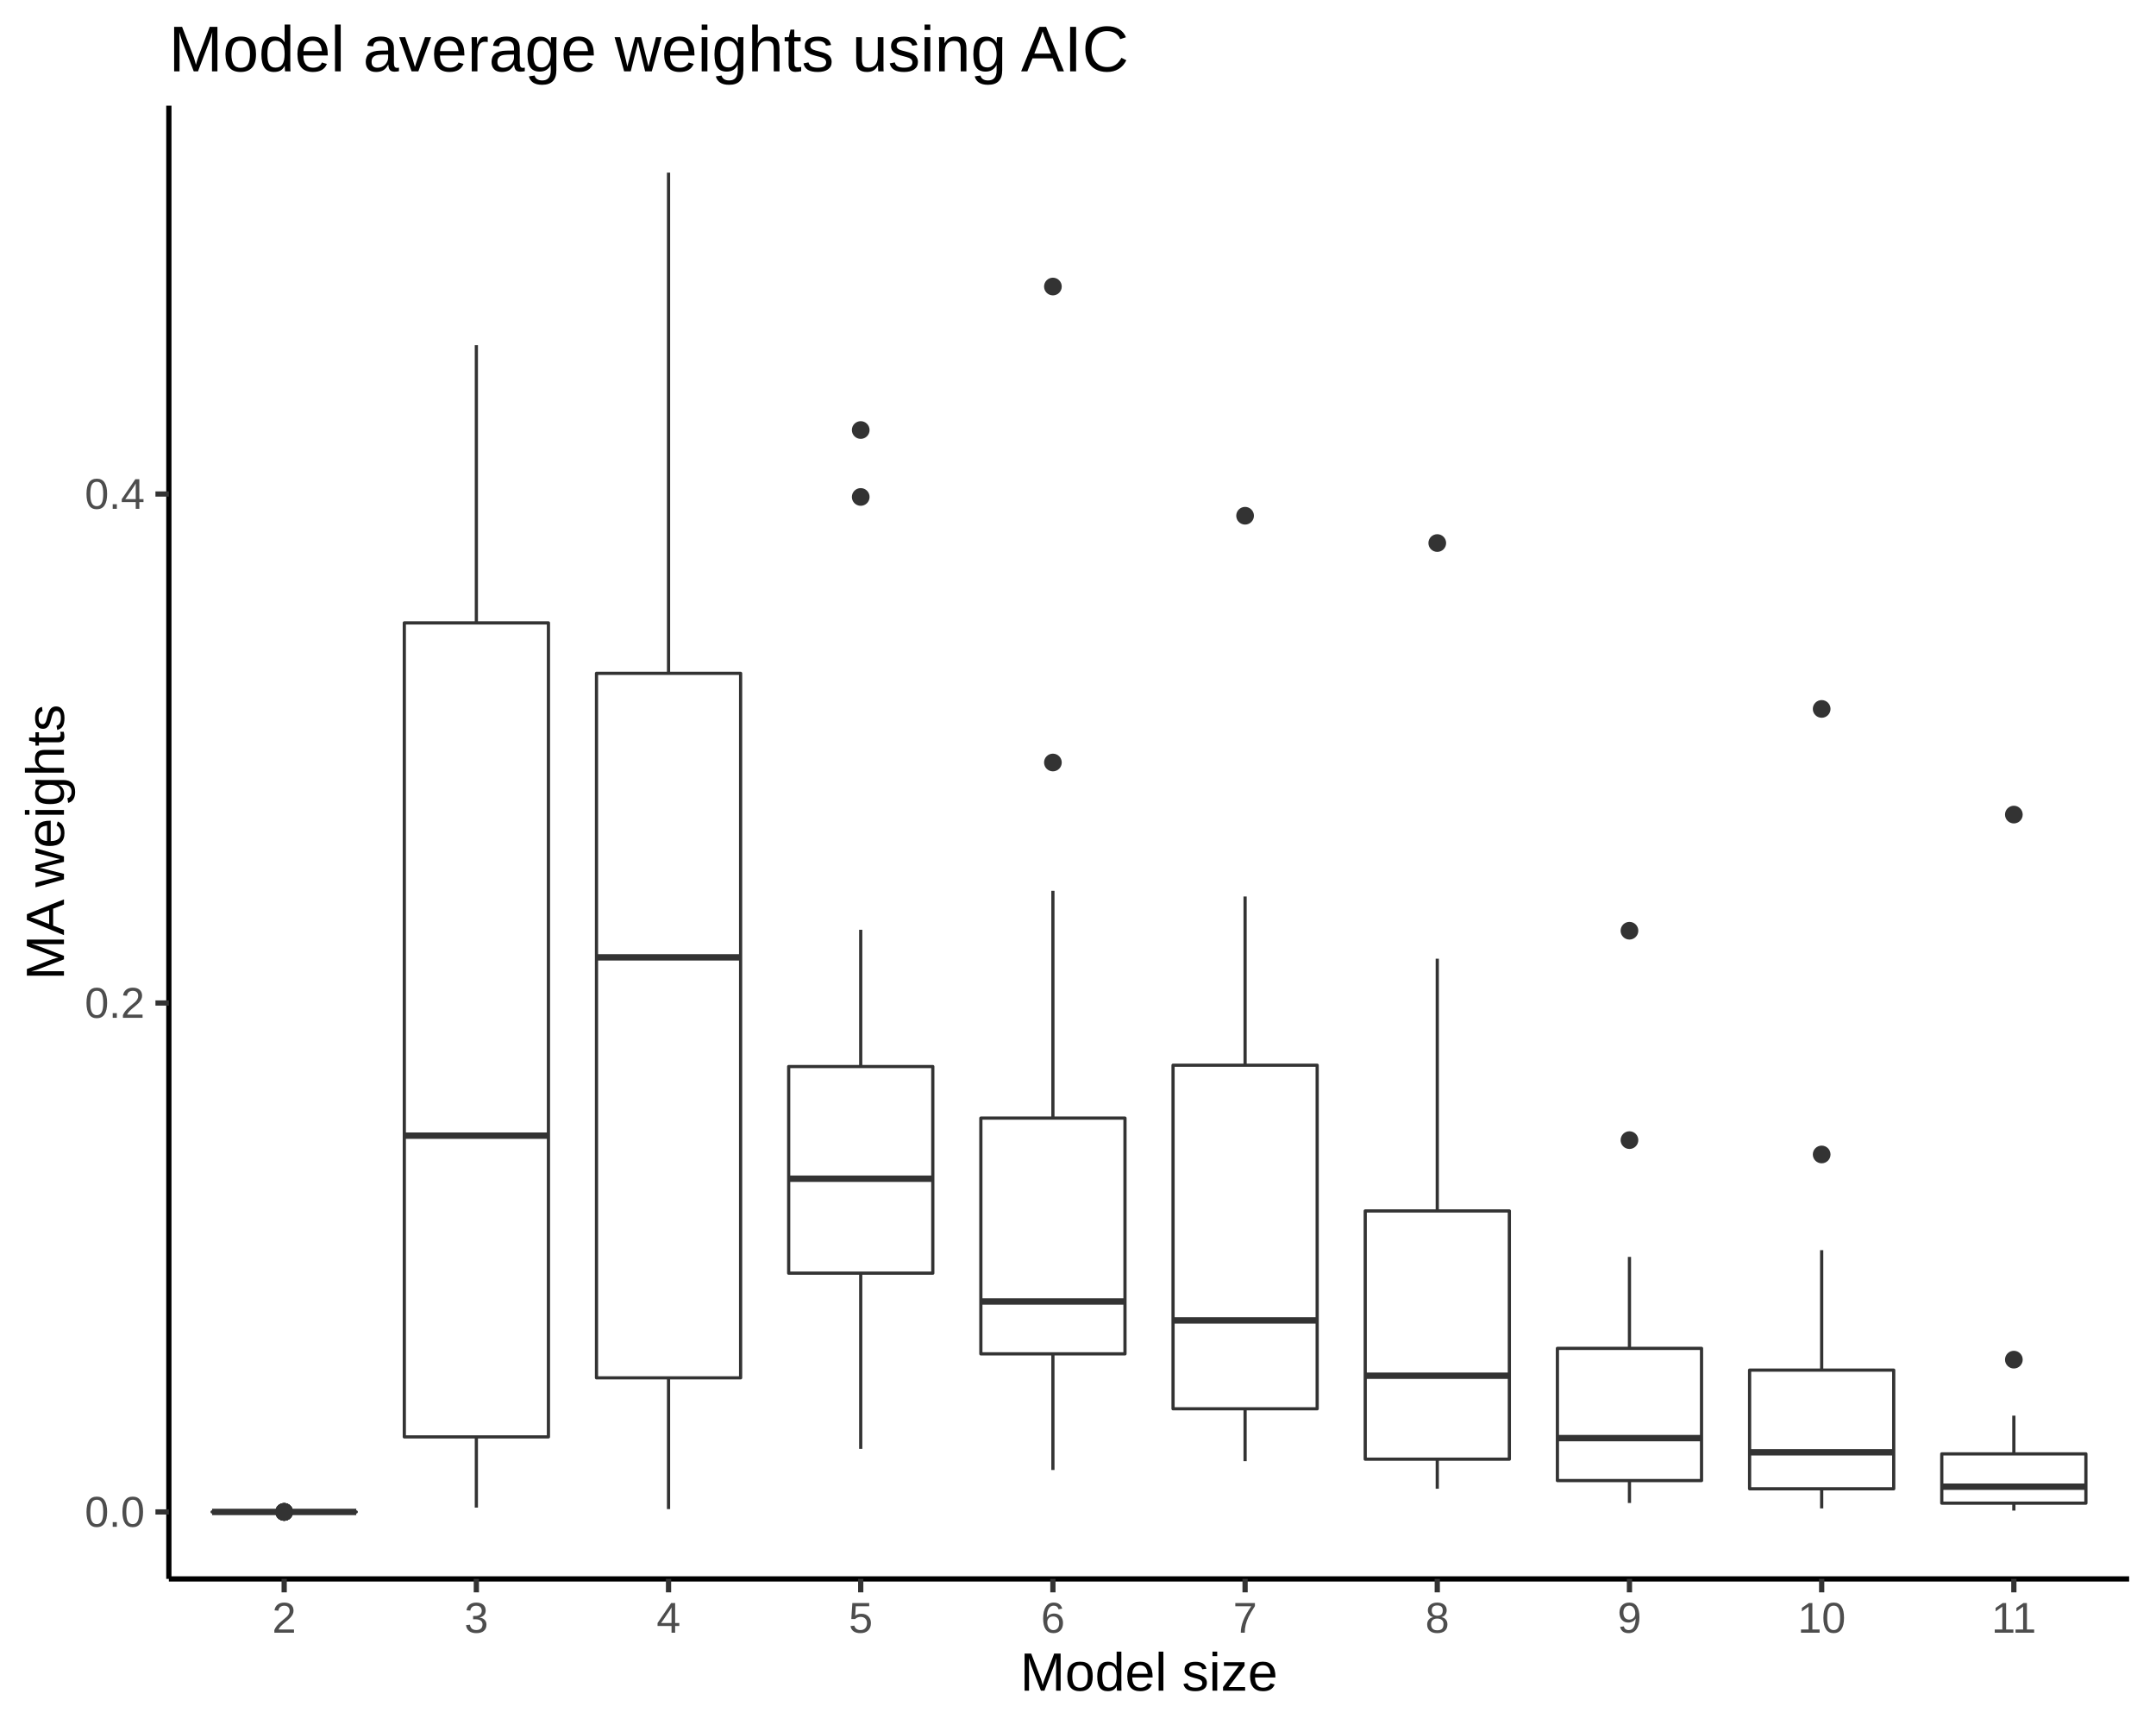
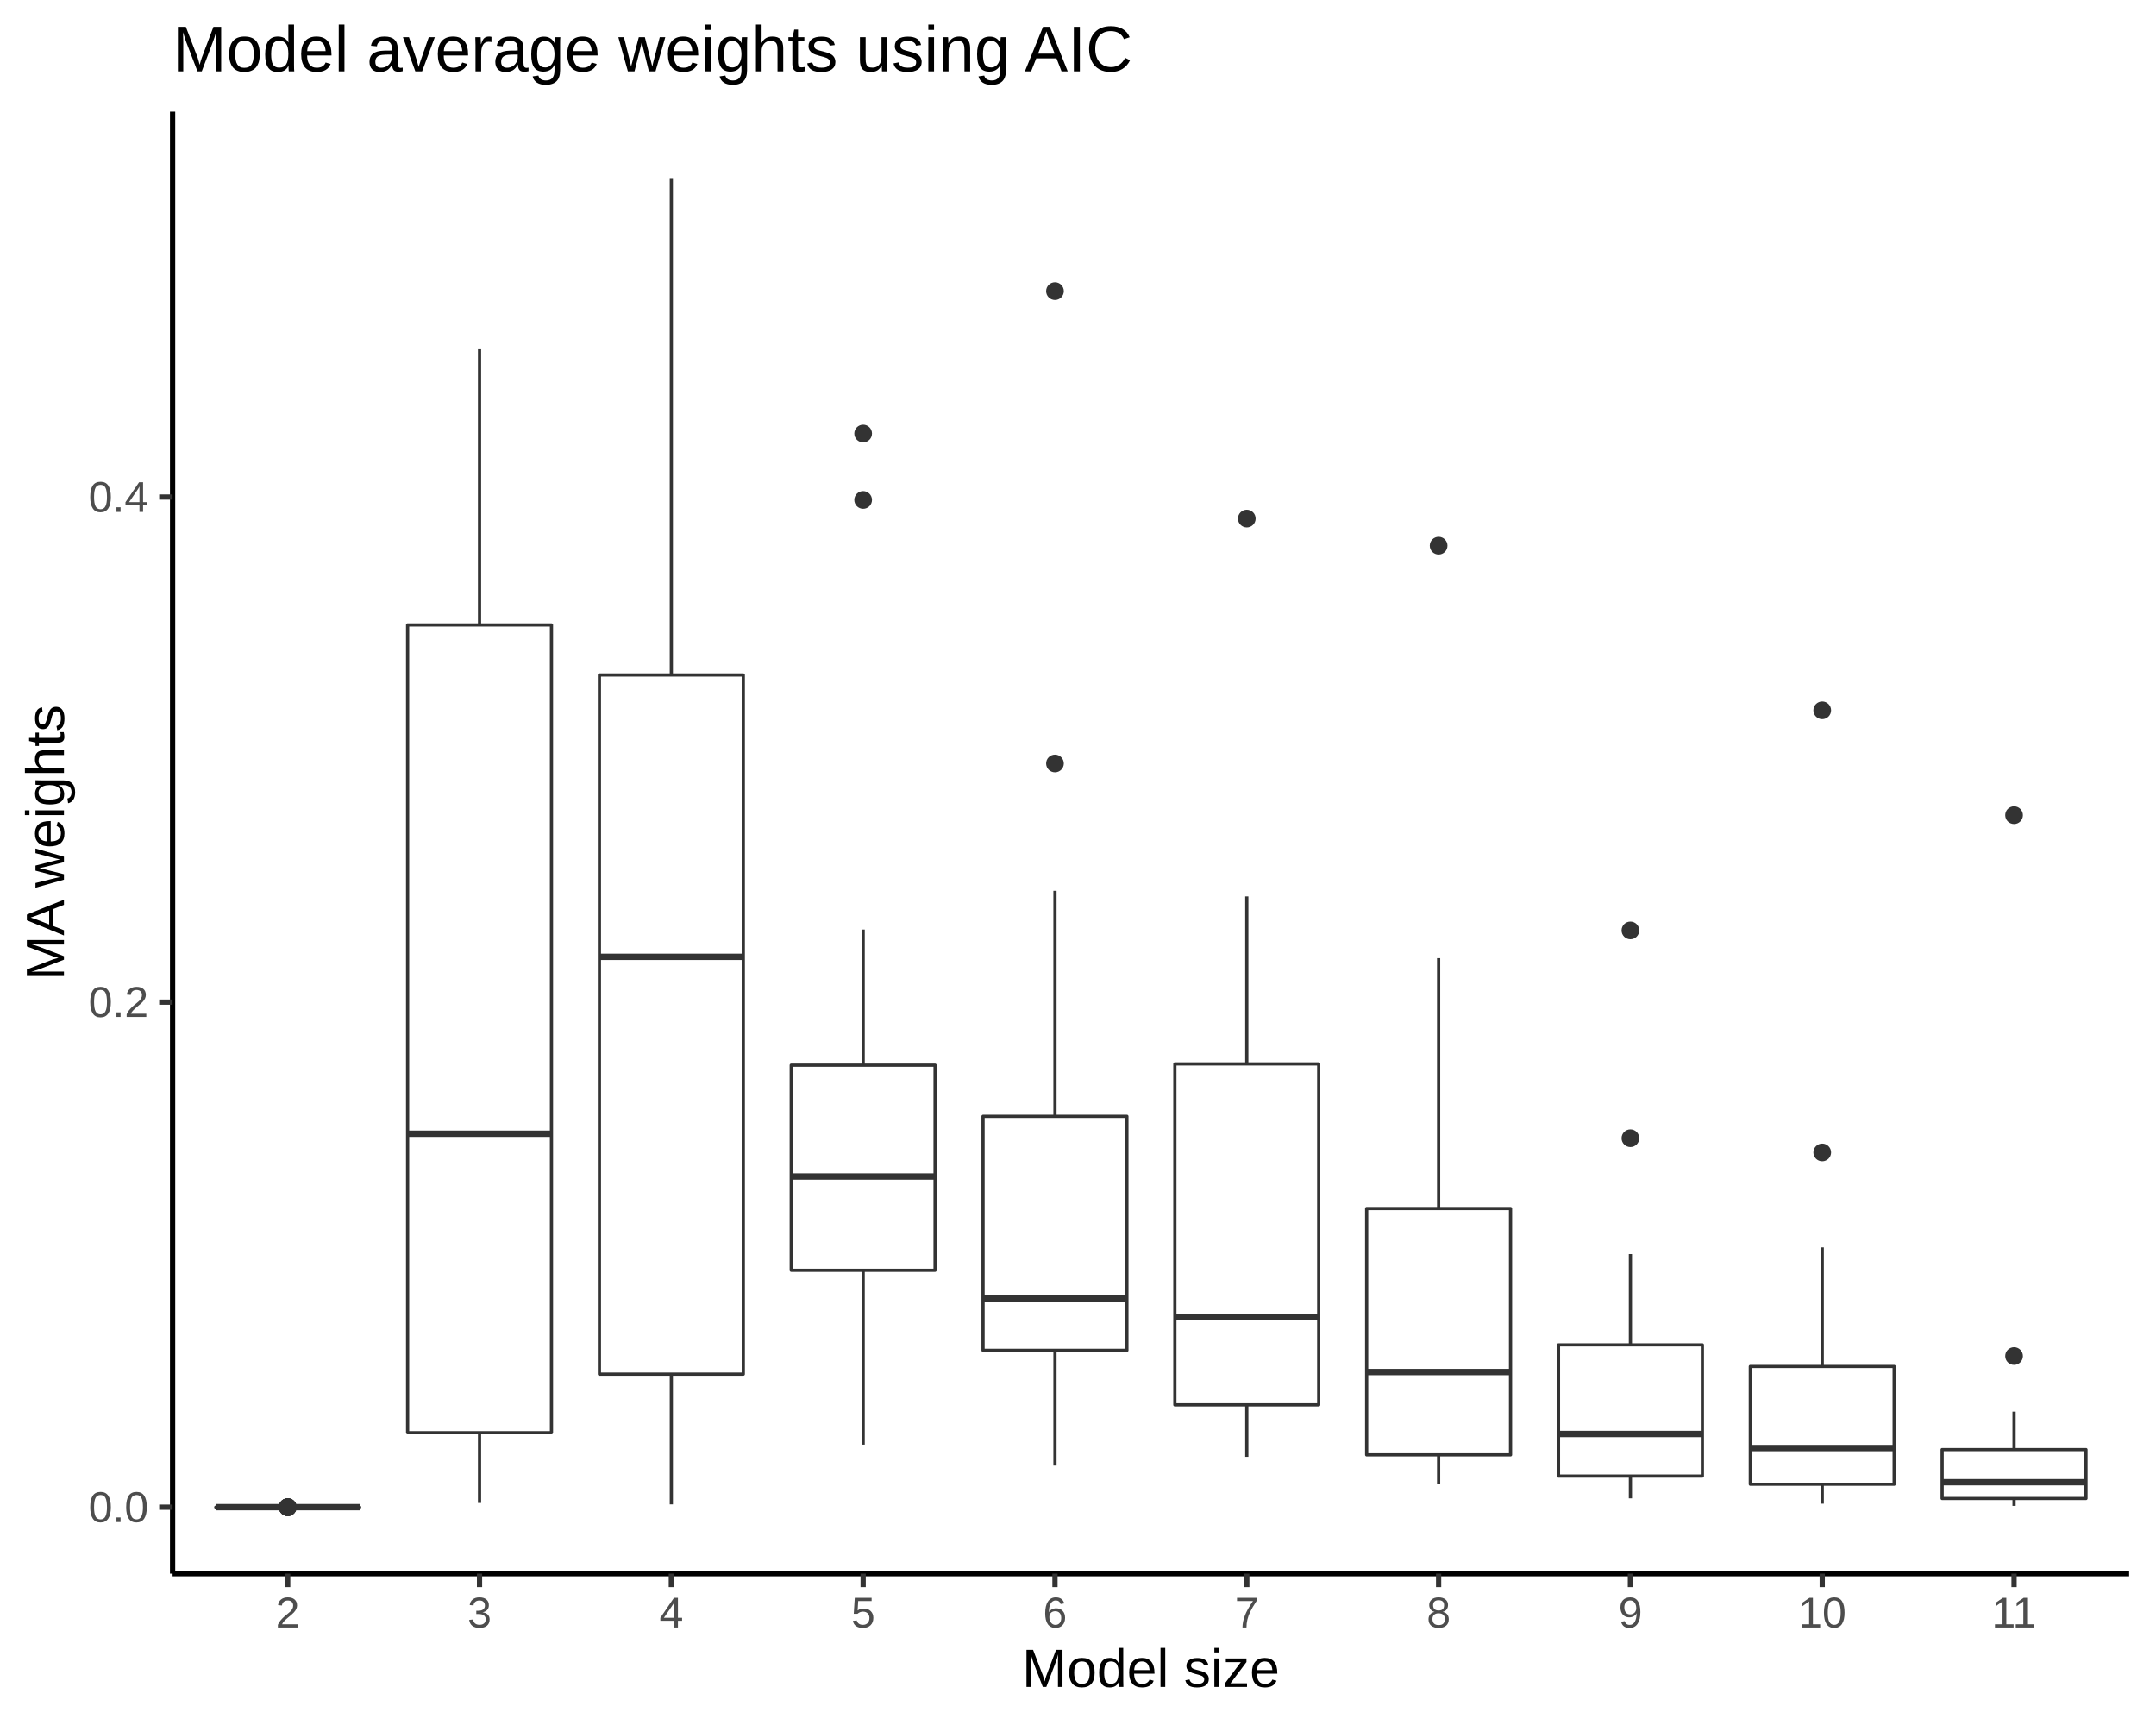
<svg xmlns="http://www.w3.org/2000/svg" viewBox="0 0 720.00 576.00">
  <defs>
    <style type="text/css">
    line, polyline, polygon, path, rect, circle {
      fill: none;
      stroke: #000000;
      stroke-linecap: round;
      stroke-linejoin: round;
      stroke-miterlimit: 10.00;
    }
  </style>
  </defs>
  <rect width="100%" height="100%" style="stroke: none; fill: #FFFFFF;" />
  <rect x="0.00" y="0.00" width="720.00" height="576.00" style="stroke-width: 1.75; stroke: #FFFFFF; fill: #FFFFFF;" />
  <defs>
-     <clipPath id="cpNTYuMzl8NzExLjAzfDUyNy4yMnwzNS4yOA==">
-       <rect x="56.39" y="35.28" width="654.64" height="491.94" />
+     <clipPath id="cpNTcuNjR8NzExLjAzfDUyNS40N3wzNy4yOA==">
+       <rect x="57.64" y="37.28" width="653.39" height="488.19" />
    </clipPath>
  </defs>
-   <rect x="56.39" y="35.28" width="654.64" height="491.94" style="stroke-width: 1.75; stroke: none; fill: #FFFFFF;" clip-path="url(#cpNTYuMzl8NzExLjAzfDUyNy4yMnwzNS4yOA==)" />
-   <circle cx="94.90" cy="504.85" r="1.95pt" style="stroke-width: 0.71; stroke: #333333; fill: #333333;" clip-path="url(#cpNTYuMzl8NzExLjAzfDUyNy4yMnwzNS4yOA==)" />
-   <circle cx="94.90" cy="504.85" r="1.95pt" style="stroke-width: 0.71; stroke: #333333; fill: #333333;" clip-path="url(#cpNTYuMzl8NzExLjAzfDUyNy4yMnwzNS4yOA==)" />
-   <circle cx="94.90" cy="504.85" r="1.95pt" style="stroke-width: 0.71; stroke: #333333; fill: #333333;" clip-path="url(#cpNTYuMzl8NzExLjAzfDUyNy4yMnwzNS4yOA==)" />
-   <circle cx="94.90" cy="504.85" r="1.95pt" style="stroke-width: 0.71; stroke: #333333; fill: #333333;" clip-path="url(#cpNTYuMzl8NzExLjAzfDUyNy4yMnwzNS4yOA==)" />
-   <circle cx="94.90" cy="504.85" r="1.95pt" style="stroke-width: 0.71; stroke: #333333; fill: #333333;" clip-path="url(#cpNTYuMzl8NzExLjAzfDUyNy4yMnwzNS4yOA==)" />
-   <line x1="94.90" y1="504.85" x2="94.90" y2="504.85" style="stroke-width: 1.07; stroke: #333333; stroke-linecap: butt;" clip-path="url(#cpNTYuMzl8NzExLjAzfDUyNy4yMnwzNS4yOA==)" />
-   <line x1="94.90" y1="504.85" x2="94.90" y2="504.85" style="stroke-width: 1.07; stroke: #333333; stroke-linecap: butt;" clip-path="url(#cpNTYuMzl8NzExLjAzfDUyNy4yMnwzNS4yOA==)" />
-   <polygon points="70.83,504.85 70.83,504.85 118.97,504.85 118.97,504.85 70.83,504.85 " style="stroke-width: 1.07; stroke: #333333; fill: #FFFFFF;" clip-path="url(#cpNTYuMzl8NzExLjAzfDUyNy4yMnwzNS4yOA==)" />
-   <line x1="70.83" y1="504.85" x2="118.97" y2="504.85" style="stroke-width: 2.13; stroke: #333333; stroke-linecap: butt;" clip-path="url(#cpNTYuMzl8NzExLjAzfDUyNy4yMnwzNS4yOA==)" />
-   <line x1="159.08" y1="207.99" x2="159.08" y2="115.23" style="stroke-width: 1.07; stroke: #333333; stroke-linecap: butt;" clip-path="url(#cpNTYuMzl8NzExLjAzfDUyNy4yMnwzNS4yOA==)" />
-   <line x1="159.08" y1="479.80" x2="159.08" y2="503.41" style="stroke-width: 1.07; stroke: #333333; stroke-linecap: butt;" clip-path="url(#cpNTYuMzl8NzExLjAzfDUyNy4yMnwzNS4yOA==)" />
-   <polygon points="135.02,207.99 135.02,479.80 183.15,479.80 183.15,207.99 135.02,207.99 " style="stroke-width: 1.07; stroke: #333333; fill: #FFFFFF;" clip-path="url(#cpNTYuMzl8NzExLjAzfDUyNy4yMnwzNS4yOA==)" />
-   <line x1="135.02" y1="379.20" x2="183.15" y2="379.20" style="stroke-width: 2.13; stroke: #333333; stroke-linecap: butt;" clip-path="url(#cpNTYuMzl8NzExLjAzfDUyNy4yMnwzNS4yOA==)" />
-   <line x1="223.26" y1="224.83" x2="223.26" y2="57.64" style="stroke-width: 1.07; stroke: #333333; stroke-linecap: butt;" clip-path="url(#cpNTYuMzl8NzExLjAzfDUyNy4yMnwzNS4yOA==)" />
-   <line x1="223.26" y1="460.08" x2="223.26" y2="503.91" style="stroke-width: 1.07; stroke: #333333; stroke-linecap: butt;" clip-path="url(#cpNTYuMzl8NzExLjAzfDUyNy4yMnwzNS4yOA==)" />
-   <polygon points="199.20,224.83 199.20,460.08 247.33,460.08 247.33,224.83 199.20,224.83 " style="stroke-width: 1.07; stroke: #333333; fill: #FFFFFF;" clip-path="url(#cpNTYuMzl8NzExLjAzfDUyNy4yMnwzNS4yOA==)" />
-   <line x1="199.20" y1="319.67" x2="247.33" y2="319.67" style="stroke-width: 2.13; stroke: #333333; stroke-linecap: butt;" clip-path="url(#cpNTYuMzl8NzExLjAzfDUyNy4yMnwzNS4yOA==)" />
-   <circle cx="287.44" cy="143.59" r="1.95pt" style="stroke-width: 0.71; stroke: #333333; fill: #333333;" clip-path="url(#cpNTYuMzl8NzExLjAzfDUyNy4yMnwzNS4yOA==)" />
-   <circle cx="287.44" cy="165.94" r="1.95pt" style="stroke-width: 0.71; stroke: #333333; fill: #333333;" clip-path="url(#cpNTYuMzl8NzExLjAzfDUyNy4yMnwzNS4yOA==)" />
-   <line x1="287.44" y1="356.13" x2="287.44" y2="310.47" style="stroke-width: 1.07; stroke: #333333; stroke-linecap: butt;" clip-path="url(#cpNTYuMzl8NzExLjAzfDUyNy4yMnwzNS4yOA==)" />
-   <line x1="287.44" y1="425.13" x2="287.44" y2="483.81" style="stroke-width: 1.07; stroke: #333333; stroke-linecap: butt;" clip-path="url(#cpNTYuMzl8NzExLjAzfDUyNy4yMnwzNS4yOA==)" />
-   <polygon points="263.38,356.13 263.38,425.13 311.51,425.13 311.51,356.13 263.38,356.13 " style="stroke-width: 1.07; stroke: #333333; fill: #FFFFFF;" clip-path="url(#cpNTYuMzl8NzExLjAzfDUyNy4yMnwzNS4yOA==)" />
-   <line x1="263.38" y1="393.59" x2="311.51" y2="393.59" style="stroke-width: 2.13; stroke: #333333; stroke-linecap: butt;" clip-path="url(#cpNTYuMzl8NzExLjAzfDUyNy4yMnwzNS4yOA==)" />
-   <circle cx="351.62" cy="95.68" r="1.95pt" style="stroke-width: 0.71; stroke: #333333; fill: #333333;" clip-path="url(#cpNTYuMzl8NzExLjAzfDUyNy4yMnwzNS4yOA==)" />
-   <circle cx="351.62" cy="254.61" r="1.95pt" style="stroke-width: 0.71; stroke: #333333; fill: #333333;" clip-path="url(#cpNTYuMzl8NzExLjAzfDUyNy4yMnwzNS4yOA==)" />
-   <line x1="351.62" y1="373.35" x2="351.62" y2="297.45" style="stroke-width: 1.07; stroke: #333333; stroke-linecap: butt;" clip-path="url(#cpNTYuMzl8NzExLjAzfDUyNy4yMnwzNS4yOA==)" />
-   <line x1="351.62" y1="452.07" x2="351.62" y2="490.84" style="stroke-width: 1.07; stroke: #333333; stroke-linecap: butt;" clip-path="url(#cpNTYuMzl8NzExLjAzfDUyNy4yMnwzNS4yOA==)" />
-   <polygon points="327.56,373.35 327.56,452.07 375.69,452.07 375.69,373.35 327.56,373.35 " style="stroke-width: 1.07; stroke: #333333; fill: #FFFFFF;" clip-path="url(#cpNTYuMzl8NzExLjAzfDUyNy4yMnwzNS4yOA==)" />
-   <line x1="327.56" y1="434.58" x2="375.69" y2="434.58" style="stroke-width: 2.13; stroke: #333333; stroke-linecap: butt;" clip-path="url(#cpNTYuMzl8NzExLjAzfDUyNy4yMnwzNS4yOA==)" />
-   <circle cx="415.80" cy="172.21" r="1.95pt" style="stroke-width: 0.71; stroke: #333333; fill: #333333;" clip-path="url(#cpNTYuMzl8NzExLjAzfDUyNy4yMnwzNS4yOA==)" />
-   <line x1="415.80" y1="355.69" x2="415.80" y2="299.34" style="stroke-width: 1.07; stroke: #333333; stroke-linecap: butt;" clip-path="url(#cpNTYuMzl8NzExLjAzfDUyNy4yMnwzNS4yOA==)" />
-   <line x1="415.80" y1="470.41" x2="415.80" y2="487.91" style="stroke-width: 1.07; stroke: #333333; stroke-linecap: butt;" clip-path="url(#cpNTYuMzl8NzExLjAzfDUyNy4yMnwzNS4yOA==)" />
-   <polygon points="391.74,355.69 391.74,470.41 439.87,470.41 439.87,355.69 391.74,355.69 " style="stroke-width: 1.07; stroke: #333333; fill: #FFFFFF;" clip-path="url(#cpNTYuMzl8NzExLjAzfDUyNy4yMnwzNS4yOA==)" />
-   <line x1="391.74" y1="440.90" x2="439.87" y2="440.90" style="stroke-width: 2.13; stroke: #333333; stroke-linecap: butt;" clip-path="url(#cpNTYuMzl8NzExLjAzfDUyNy4yMnwzNS4yOA==)" />
-   <circle cx="479.98" cy="181.33" r="1.95pt" style="stroke-width: 0.71; stroke: #333333; fill: #333333;" clip-path="url(#cpNTYuMzl8NzExLjAzfDUyNy4yMnwzNS4yOA==)" />
-   <line x1="479.98" y1="404.35" x2="479.98" y2="320.12" style="stroke-width: 1.07; stroke: #333333; stroke-linecap: butt;" clip-path="url(#cpNTYuMzl8NzExLjAzfDUyNy4yMnwzNS4yOA==)" />
-   <line x1="479.98" y1="487.24" x2="479.98" y2="497.10" style="stroke-width: 1.07; stroke: #333333; stroke-linecap: butt;" clip-path="url(#cpNTYuMzl8NzExLjAzfDUyNy4yMnwzNS4yOA==)" />
-   <polygon points="455.92,404.35 455.92,487.24 504.05,487.24 504.05,404.35 455.92,404.35 " style="stroke-width: 1.07; stroke: #333333; fill: #FFFFFF;" clip-path="url(#cpNTYuMzl8NzExLjAzfDUyNy4yMnwzNS4yOA==)" />
-   <line x1="455.92" y1="459.37" x2="504.05" y2="459.37" style="stroke-width: 2.13; stroke: #333333; stroke-linecap: butt;" clip-path="url(#cpNTYuMzl8NzExLjAzfDUyNy4yMnwzNS4yOA==)" />
-   <circle cx="544.16" cy="380.70" r="1.95pt" style="stroke-width: 0.71; stroke: #333333; fill: #333333;" clip-path="url(#cpNTYuMzl8NzExLjAzfDUyNy4yMnwzNS4yOA==)" />
-   <circle cx="544.16" cy="310.78" r="1.95pt" style="stroke-width: 0.71; stroke: #333333; fill: #333333;" clip-path="url(#cpNTYuMzl8NzExLjAzfDUyNy4yMnwzNS4yOA==)" />
-   <line x1="544.16" y1="450.24" x2="544.16" y2="419.69" style="stroke-width: 1.07; stroke: #333333; stroke-linecap: butt;" clip-path="url(#cpNTYuMzl8NzExLjAzfDUyNy4yMnwzNS4yOA==)" />
-   <line x1="544.16" y1="494.38" x2="544.16" y2="501.86" style="stroke-width: 1.07; stroke: #333333; stroke-linecap: butt;" clip-path="url(#cpNTYuMzl8NzExLjAzfDUyNy4yMnwzNS4yOA==)" />
-   <polygon points="520.10,450.24 520.10,494.38 568.23,494.38 568.23,450.24 520.10,450.24 " style="stroke-width: 1.07; stroke: #333333; fill: #FFFFFF;" clip-path="url(#cpNTYuMzl8NzExLjAzfDUyNy4yMnwzNS4yOA==)" />
-   <line x1="520.10" y1="480.20" x2="568.23" y2="480.20" style="stroke-width: 2.13; stroke: #333333; stroke-linecap: butt;" clip-path="url(#cpNTYuMzl8NzExLjAzfDUyNy4yMnwzNS4yOA==)" />
-   <circle cx="608.35" cy="236.72" r="1.95pt" style="stroke-width: 0.71; stroke: #333333; fill: #333333;" clip-path="url(#cpNTYuMzl8NzExLjAzfDUyNy4yMnwzNS4yOA==)" />
-   <circle cx="608.35" cy="385.49" r="1.95pt" style="stroke-width: 0.71; stroke: #333333; fill: #333333;" clip-path="url(#cpNTYuMzl8NzExLjAzfDUyNy4yMnwzNS4yOA==)" />
-   <line x1="608.35" y1="457.50" x2="608.35" y2="417.44" style="stroke-width: 1.07; stroke: #333333; stroke-linecap: butt;" clip-path="url(#cpNTYuMzl8NzExLjAzfDUyNy4yMnwzNS4yOA==)" />
-   <line x1="608.35" y1="497.12" x2="608.35" y2="503.67" style="stroke-width: 1.07; stroke: #333333; stroke-linecap: butt;" clip-path="url(#cpNTYuMzl8NzExLjAzfDUyNy4yMnwzNS4yOA==)" />
-   <polygon points="584.28,457.50 584.28,497.12 632.41,497.12 632.41,457.50 584.28,457.50 " style="stroke-width: 1.07; stroke: #333333; fill: #FFFFFF;" clip-path="url(#cpNTYuMzl8NzExLjAzfDUyNy4yMnwzNS4yOA==)" />
-   <line x1="584.28" y1="484.94" x2="632.41" y2="484.94" style="stroke-width: 2.13; stroke: #333333; stroke-linecap: butt;" clip-path="url(#cpNTYuMzl8NzExLjAzfDUyNy4yMnwzNS4yOA==)" />
-   <circle cx="672.53" cy="272.00" r="1.95pt" style="stroke-width: 0.71; stroke: #333333; fill: #333333;" clip-path="url(#cpNTYuMzl8NzExLjAzfDUyNy4yMnwzNS4yOA==)" />
-   <circle cx="672.53" cy="454.00" r="1.95pt" style="stroke-width: 0.71; stroke: #333333; fill: #333333;" clip-path="url(#cpNTYuMzl8NzExLjAzfDUyNy4yMnwzNS4yOA==)" />
-   <line x1="672.53" y1="485.47" x2="672.53" y2="472.70" style="stroke-width: 1.07; stroke: #333333; stroke-linecap: butt;" clip-path="url(#cpNTYuMzl8NzExLjAzfDUyNy4yMnwzNS4yOA==)" />
-   <line x1="672.53" y1="501.92" x2="672.53" y2="504.41" style="stroke-width: 1.07; stroke: #333333; stroke-linecap: butt;" clip-path="url(#cpNTYuMzl8NzExLjAzfDUyNy4yMnwzNS4yOA==)" />
-   <polygon points="648.46,485.47 648.46,501.92 696.59,501.92 696.59,485.47 648.46,485.47 " style="stroke-width: 1.07; stroke: #333333; fill: #FFFFFF;" clip-path="url(#cpNTYuMzl8NzExLjAzfDUyNy4yMnwzNS4yOA==)" />
-   <line x1="648.46" y1="496.43" x2="696.59" y2="496.43" style="stroke-width: 2.13; stroke: #333333; stroke-linecap: butt;" clip-path="url(#cpNTYuMzl8NzExLjAzfDUyNy4yMnwzNS4yOA==)" />
+   <rect x="57.64" y="37.28" width="653.39" height="488.19" style="stroke-width: 1.75; stroke: none; fill: #FFFFFF;" clip-path="url(#cpNTcuNjR8NzExLjAzfDUyNS40N3wzNy4yOA==)" />
+   <circle cx="96.08" cy="503.27" r="1.95pt" style="stroke-width: 0.71; stroke: #333333; fill: #333333;" clip-path="url(#cpNTcuNjR8NzExLjAzfDUyNS40N3wzNy4yOA==)" />
+   <circle cx="96.08" cy="503.27" r="1.95pt" style="stroke-width: 0.71; stroke: #333333; fill: #333333;" clip-path="url(#cpNTcuNjR8NzExLjAzfDUyNS40N3wzNy4yOA==)" />
+   <circle cx="96.08" cy="503.27" r="1.95pt" style="stroke-width: 0.71; stroke: #333333; fill: #333333;" clip-path="url(#cpNTcuNjR8NzExLjAzfDUyNS40N3wzNy4yOA==)" />
+   <circle cx="96.08" cy="503.27" r="1.95pt" style="stroke-width: 0.71; stroke: #333333; fill: #333333;" clip-path="url(#cpNTcuNjR8NzExLjAzfDUyNS40N3wzNy4yOA==)" />
+   <circle cx="96.08" cy="503.27" r="1.95pt" style="stroke-width: 0.71; stroke: #333333; fill: #333333;" clip-path="url(#cpNTcuNjR8NzExLjAzfDUyNS40N3wzNy4yOA==)" />
+   <line x1="96.08" y1="503.27" x2="96.08" y2="503.27" style="stroke-width: 1.07; stroke: #333333; stroke-linecap: butt;" clip-path="url(#cpNTcuNjR8NzExLjAzfDUyNS40N3wzNy4yOA==)" />
+   <line x1="96.08" y1="503.27" x2="96.08" y2="503.27" style="stroke-width: 1.07; stroke: #333333; stroke-linecap: butt;" clip-path="url(#cpNTcuNjR8NzExLjAzfDUyNS40N3wzNy4yOA==)" />
+   <polygon points="72.06,503.27 72.06,503.27 120.10,503.27 120.10,503.27 72.06,503.27 " style="stroke-width: 1.07; stroke: #333333; fill: #FFFFFF;" clip-path="url(#cpNTcuNjR8NzExLjAzfDUyNS40N3wzNy4yOA==)" />
+   <line x1="72.06" y1="503.27" x2="120.10" y2="503.27" style="stroke-width: 2.13; stroke: #333333; stroke-linecap: butt;" clip-path="url(#cpNTcuNjR8NzExLjAzfDUyNS40N3wzNy4yOA==)" />
+   <line x1="160.14" y1="208.68" x2="160.14" y2="116.63" style="stroke-width: 1.07; stroke: #333333; stroke-linecap: butt;" clip-path="url(#cpNTcuNjR8NzExLjAzfDUyNS40N3wzNy4yOA==)" />
+   <line x1="160.14" y1="478.41" x2="160.14" y2="501.84" style="stroke-width: 1.07; stroke: #333333; stroke-linecap: butt;" clip-path="url(#cpNTcuNjR8NzExLjAzfDUyNS40N3wzNy4yOA==)" />
+   <polygon points="136.12,208.68 136.12,478.41 184.16,478.41 184.16,208.68 136.12,208.68 " style="stroke-width: 1.07; stroke: #333333; fill: #FFFFFF;" clip-path="url(#cpNTcuNjR8NzExLjAzfDUyNS40N3wzNy4yOA==)" />
+   <line x1="136.12" y1="378.58" x2="184.16" y2="378.58" style="stroke-width: 2.13; stroke: #333333; stroke-linecap: butt;" clip-path="url(#cpNTcuNjR8NzExLjAzfDUyNS40N3wzNy4yOA==)" />
+   <line x1="224.19" y1="225.39" x2="224.19" y2="59.47" style="stroke-width: 1.07; stroke: #333333; stroke-linecap: butt;" clip-path="url(#cpNTcuNjR8NzExLjAzfDUyNS40N3wzNy4yOA==)" />
+   <line x1="224.19" y1="458.84" x2="224.19" y2="502.33" style="stroke-width: 1.07; stroke: #333333; stroke-linecap: butt;" clip-path="url(#cpNTcuNjR8NzExLjAzfDUyNS40N3wzNy4yOA==)" />
+   <polygon points="200.17,225.39 200.17,458.84 248.22,458.84 248.22,225.39 200.17,225.39 " style="stroke-width: 1.07; stroke: #333333; fill: #FFFFFF;" clip-path="url(#cpNTcuNjR8NzExLjAzfDUyNS40N3wzNy4yOA==)" />
+   <line x1="200.17" y1="319.50" x2="248.22" y2="319.50" style="stroke-width: 2.13; stroke: #333333; stroke-linecap: butt;" clip-path="url(#cpNTcuNjR8NzExLjAzfDUyNS40N3wzNy4yOA==)" />
+   <circle cx="288.25" cy="144.76" r="1.95pt" style="stroke-width: 0.71; stroke: #333333; fill: #333333;" clip-path="url(#cpNTcuNjR8NzExLjAzfDUyNS40N3wzNy4yOA==)" />
+   <circle cx="288.25" cy="166.94" r="1.95pt" style="stroke-width: 0.71; stroke: #333333; fill: #333333;" clip-path="url(#cpNTcuNjR8NzExLjAzfDUyNS40N3wzNy4yOA==)" />
+   <line x1="288.25" y1="355.68" x2="288.25" y2="310.38" style="stroke-width: 1.07; stroke: #333333; stroke-linecap: butt;" clip-path="url(#cpNTcuNjR8NzExLjAzfDUyNS40N3wzNy4yOA==)" />
+   <line x1="288.25" y1="424.16" x2="288.25" y2="482.39" style="stroke-width: 1.07; stroke: #333333; stroke-linecap: butt;" clip-path="url(#cpNTcuNjR8NzExLjAzfDUyNS40N3wzNy4yOA==)" />
+   <polygon points="264.23,355.68 264.23,424.16 312.27,424.16 312.27,355.68 264.23,355.68 " style="stroke-width: 1.07; stroke: #333333; fill: #FFFFFF;" clip-path="url(#cpNTcuNjR8NzExLjAzfDUyNS40N3wzNy4yOA==)" />
+   <line x1="264.23" y1="392.86" x2="312.27" y2="392.86" style="stroke-width: 2.13; stroke: #333333; stroke-linecap: butt;" clip-path="url(#cpNTcuNjR8NzExLjAzfDUyNS40N3wzNy4yOA==)" />
+   <circle cx="352.31" cy="97.22" r="1.95pt" style="stroke-width: 0.71; stroke: #333333; fill: #333333;" clip-path="url(#cpNTcuNjR8NzExLjAzfDUyNS40N3wzNy4yOA==)" />
+   <circle cx="352.31" cy="254.94" r="1.95pt" style="stroke-width: 0.71; stroke: #333333; fill: #333333;" clip-path="url(#cpNTcuNjR8NzExLjAzfDUyNS40N3wzNy4yOA==)" />
+   <line x1="352.31" y1="372.77" x2="352.31" y2="297.45" style="stroke-width: 1.07; stroke: #333333; stroke-linecap: butt;" clip-path="url(#cpNTcuNjR8NzExLjAzfDUyNS40N3wzNy4yOA==)" />
+   <line x1="352.31" y1="450.90" x2="352.31" y2="489.37" style="stroke-width: 1.07; stroke: #333333; stroke-linecap: butt;" clip-path="url(#cpNTcuNjR8NzExLjAzfDUyNS40N3wzNy4yOA==)" />
+   <polygon points="328.29,372.77 328.29,450.90 376.33,450.90 376.33,372.77 328.29,372.77 " style="stroke-width: 1.07; stroke: #333333; fill: #FFFFFF;" clip-path="url(#cpNTcuNjR8NzExLjAzfDUyNS40N3wzNy4yOA==)" />
+   <line x1="328.29" y1="433.54" x2="376.33" y2="433.54" style="stroke-width: 2.13; stroke: #333333; stroke-linecap: butt;" clip-path="url(#cpNTcuNjR8NzExLjAzfDUyNS40N3wzNy4yOA==)" />
+   <circle cx="416.37" cy="173.16" r="1.95pt" style="stroke-width: 0.71; stroke: #333333; fill: #333333;" clip-path="url(#cpNTcuNjR8NzExLjAzfDUyNS40N3wzNy4yOA==)" />
+   <line x1="416.37" y1="355.25" x2="416.37" y2="299.33" style="stroke-width: 1.07; stroke: #333333; stroke-linecap: butt;" clip-path="url(#cpNTcuNjR8NzExLjAzfDUyNS40N3wzNy4yOA==)" />
+   <line x1="416.37" y1="469.10" x2="416.37" y2="486.46" style="stroke-width: 1.07; stroke: #333333; stroke-linecap: butt;" clip-path="url(#cpNTcuNjR8NzExLjAzfDUyNS40N3wzNy4yOA==)" />
+   <polygon points="392.35,355.25 392.35,469.10 440.39,469.10 440.39,355.25 392.35,355.25 " style="stroke-width: 1.07; stroke: #333333; fill: #FFFFFF;" clip-path="url(#cpNTcuNjR8NzExLjAzfDUyNS40N3wzNy4yOA==)" />
+   <line x1="392.35" y1="439.81" x2="440.39" y2="439.81" style="stroke-width: 2.13; stroke: #333333; stroke-linecap: butt;" clip-path="url(#cpNTcuNjR8NzExLjAzfDUyNS40N3wzNy4yOA==)" />
+   <circle cx="480.43" cy="182.21" r="1.95pt" style="stroke-width: 0.71; stroke: #333333; fill: #333333;" clip-path="url(#cpNTcuNjR8NzExLjAzfDUyNS40N3wzNy4yOA==)" />
+   <line x1="480.43" y1="403.54" x2="480.43" y2="319.94" style="stroke-width: 1.07; stroke: #333333; stroke-linecap: butt;" clip-path="url(#cpNTcuNjR8NzExLjAzfDUyNS40N3wzNy4yOA==)" />
+   <line x1="480.43" y1="485.79" x2="480.43" y2="495.58" style="stroke-width: 1.07; stroke: #333333; stroke-linecap: butt;" clip-path="url(#cpNTcuNjR8NzExLjAzfDUyNS40N3wzNy4yOA==)" />
+   <polygon points="456.40,403.54 456.40,485.79 504.45,485.79 504.45,403.54 456.40,403.54 " style="stroke-width: 1.07; stroke: #333333; fill: #FFFFFF;" clip-path="url(#cpNTcuNjR8NzExLjAzfDUyNS40N3wzNy4yOA==)" />
+   <line x1="456.40" y1="458.14" x2="504.45" y2="458.14" style="stroke-width: 2.13; stroke: #333333; stroke-linecap: butt;" clip-path="url(#cpNTcuNjR8NzExLjAzfDUyNS40N3wzNy4yOA==)" />
+   <circle cx="544.48" cy="380.07" r="1.95pt" style="stroke-width: 0.71; stroke: #333333; fill: #333333;" clip-path="url(#cpNTcuNjR8NzExLjAzfDUyNS40N3wzNy4yOA==)" />
+   <circle cx="544.48" cy="310.68" r="1.95pt" style="stroke-width: 0.71; stroke: #333333; fill: #333333;" clip-path="url(#cpNTcuNjR8NzExLjAzfDUyNS40N3wzNy4yOA==)" />
+   <line x1="544.48" y1="449.08" x2="544.48" y2="418.76" style="stroke-width: 1.07; stroke: #333333; stroke-linecap: butt;" clip-path="url(#cpNTcuNjR8NzExLjAzfDUyNS40N3wzNy4yOA==)" />
+   <line x1="544.48" y1="492.88" x2="544.48" y2="500.31" style="stroke-width: 1.07; stroke: #333333; stroke-linecap: butt;" clip-path="url(#cpNTcuNjR8NzExLjAzfDUyNS40N3wzNy4yOA==)" />
+   <polygon points="520.46,449.08 520.46,492.88 568.51,492.88 568.51,449.08 520.46,449.08 " style="stroke-width: 1.07; stroke: #333333; fill: #FFFFFF;" clip-path="url(#cpNTcuNjR8NzExLjAzfDUyNS40N3wzNy4yOA==)" />
+   <line x1="520.46" y1="478.81" x2="568.51" y2="478.81" style="stroke-width: 2.13; stroke: #333333; stroke-linecap: butt;" clip-path="url(#cpNTcuNjR8NzExLjAzfDUyNS40N3wzNy4yOA==)" />
+   <circle cx="608.54" cy="237.19" r="1.95pt" style="stroke-width: 0.71; stroke: #333333; fill: #333333;" clip-path="url(#cpNTcuNjR8NzExLjAzfDUyNS40N3wzNy4yOA==)" />
+   <circle cx="608.54" cy="384.82" r="1.95pt" style="stroke-width: 0.71; stroke: #333333; fill: #333333;" clip-path="url(#cpNTcuNjR8NzExLjAzfDUyNS40N3wzNy4yOA==)" />
+   <line x1="608.54" y1="456.28" x2="608.54" y2="416.53" style="stroke-width: 1.07; stroke: #333333; stroke-linecap: butt;" clip-path="url(#cpNTcuNjR8NzExLjAzfDUyNS40N3wzNy4yOA==)" />
+   <line x1="608.54" y1="495.60" x2="608.54" y2="502.10" style="stroke-width: 1.07; stroke: #333333; stroke-linecap: butt;" clip-path="url(#cpNTcuNjR8NzExLjAzfDUyNS40N3wzNy4yOA==)" />
+   <polygon points="584.52,456.28 584.52,495.60 632.56,495.60 632.56,456.28 584.52,456.28 " style="stroke-width: 1.07; stroke: #333333; fill: #FFFFFF;" clip-path="url(#cpNTcuNjR8NzExLjAzfDUyNS40N3wzNy4yOA==)" />
+   <line x1="584.52" y1="483.52" x2="632.56" y2="483.52" style="stroke-width: 2.13; stroke: #333333; stroke-linecap: butt;" clip-path="url(#cpNTcuNjR8NzExLjAzfDUyNS40N3wzNy4yOA==)" />
+   <circle cx="672.60" cy="272.20" r="1.95pt" style="stroke-width: 0.71; stroke: #333333; fill: #333333;" clip-path="url(#cpNTcuNjR8NzExLjAzfDUyNS40N3wzNy4yOA==)" />
+   <circle cx="672.60" cy="452.80" r="1.95pt" style="stroke-width: 0.71; stroke: #333333; fill: #333333;" clip-path="url(#cpNTcuNjR8NzExLjAzfDUyNS40N3wzNy4yOA==)" />
+   <line x1="672.60" y1="484.04" x2="672.60" y2="471.36" style="stroke-width: 1.07; stroke: #333333; stroke-linecap: butt;" clip-path="url(#cpNTcuNjR8NzExLjAzfDUyNS40N3wzNy4yOA==)" />
+   <line x1="672.60" y1="500.36" x2="672.60" y2="502.83" style="stroke-width: 1.07; stroke: #333333; stroke-linecap: butt;" clip-path="url(#cpNTcuNjR8NzExLjAzfDUyNS40N3wzNy4yOA==)" />
+   <polygon points="648.58,484.04 648.58,500.36 696.62,500.36 696.62,484.04 648.58,484.04 " style="stroke-width: 1.07; stroke: #333333; fill: #FFFFFF;" clip-path="url(#cpNTcuNjR8NzExLjAzfDUyNS40N3wzNy4yOA==)" />
+   <line x1="648.58" y1="494.92" x2="696.62" y2="494.92" style="stroke-width: 2.13; stroke: #333333; stroke-linecap: butt;" clip-path="url(#cpNTcuNjR8NzExLjAzfDUyNS40N3wzNy4yOA==)" />
  <defs>
    <clipPath id="cpMC4wMHw3MjAuMDB8NTc2LjAwfDAuMDA=">
      <rect x="0.00" y="0.00" width="720.00" height="576.00" />
    </clipPath>
  </defs>
-   <polyline points="56.39,527.22 56.39,35.28 " style="stroke-width: 1.75; stroke-linecap: butt;" clip-path="url(#cpMC4wMHw3MjAuMDB8NTc2LjAwfDAuMDA=)" />
+   <polyline points="57.64,525.47 57.64,37.28 " style="stroke-width: 1.75; stroke-linecap: butt;" clip-path="url(#cpMC4wMHw3MjAuMDB8NTc2LjAwfDAuMDA=)" />
  <g clip-path="url(#cpMC4wMHw3MjAuMDB8NTc2LjAwfDAuMDA=)">
-     <text x="28.32" y="509.81" style="font-size: 14.40px; fill: #4D4D4D; font-family: Liberation Sans;" textLength="20.00px" lengthAdjust="spacingAndGlyphs">0.0</text>
+     <text x="29.57" y="508.23" style="font-size: 14.40px; fill: #4D4D4D; font-family: Liberation Sans;" textLength="20.00px" lengthAdjust="spacingAndGlyphs">0.0</text>
  </g>
  <g clip-path="url(#cpMC4wMHw3MjAuMDB8NTc2LjAwfDAuMDA=)">
-     <text x="28.32" y="339.86" style="font-size: 14.40px; fill: #4D4D4D; font-family: Liberation Sans;" textLength="20.00px" lengthAdjust="spacingAndGlyphs">0.2</text>
+     <text x="29.57" y="339.58" style="font-size: 14.40px; fill: #4D4D4D; font-family: Liberation Sans;" textLength="20.00px" lengthAdjust="spacingAndGlyphs">0.2</text>
  </g>
  <g clip-path="url(#cpMC4wMHw3MjAuMDB8NTc2LjAwfDAuMDA=)">
-     <text x="28.32" y="169.91" style="font-size: 14.40px; fill: #4D4D4D; font-family: Liberation Sans;" textLength="20.00px" lengthAdjust="spacingAndGlyphs">0.4</text>
+     <text x="29.57" y="170.93" style="font-size: 14.40px; fill: #4D4D4D; font-family: Liberation Sans;" textLength="20.00px" lengthAdjust="spacingAndGlyphs">0.4</text>
  </g>
-   <polyline points="51.91,504.85 56.39,504.85 " style="stroke-width: 1.75; stroke: #333333; stroke-linecap: butt;" clip-path="url(#cpMC4wMHw3MjAuMDB8NTc2LjAwfDAuMDA=)" />
-   <polyline points="51.91,334.91 56.39,334.91 " style="stroke-width: 1.75; stroke: #333333; stroke-linecap: butt;" clip-path="url(#cpMC4wMHw3MjAuMDB8NTc2LjAwfDAuMDA=)" />
-   <polyline points="51.91,164.96 56.39,164.96 " style="stroke-width: 1.75; stroke: #333333; stroke-linecap: butt;" clip-path="url(#cpMC4wMHw3MjAuMDB8NTc2LjAwfDAuMDA=)" />
-   <polyline points="56.39,527.22 711.03,527.22 " style="stroke-width: 1.75; stroke-linecap: butt;" clip-path="url(#cpMC4wMHw3MjAuMDB8NTc2LjAwfDAuMDA=)" />
-   <polyline points="94.90,531.70 94.90,527.22 " style="stroke-width: 1.75; stroke: #333333; stroke-linecap: butt;" clip-path="url(#cpMC4wMHw3MjAuMDB8NTc2LjAwfDAuMDA=)" />
-   <polyline points="159.08,531.70 159.08,527.22 " style="stroke-width: 1.75; stroke: #333333; stroke-linecap: butt;" clip-path="url(#cpMC4wMHw3MjAuMDB8NTc2LjAwfDAuMDA=)" />
-   <polyline points="223.26,531.70 223.26,527.22 " style="stroke-width: 1.75; stroke: #333333; stroke-linecap: butt;" clip-path="url(#cpMC4wMHw3MjAuMDB8NTc2LjAwfDAuMDA=)" />
-   <polyline points="287.44,531.70 287.44,527.22 " style="stroke-width: 1.75; stroke: #333333; stroke-linecap: butt;" clip-path="url(#cpMC4wMHw3MjAuMDB8NTc2LjAwfDAuMDA=)" />
-   <polyline points="351.62,531.70 351.62,527.22 " style="stroke-width: 1.75; stroke: #333333; stroke-linecap: butt;" clip-path="url(#cpMC4wMHw3MjAuMDB8NTc2LjAwfDAuMDA=)" />
-   <polyline points="415.80,531.70 415.80,527.22 " style="stroke-width: 1.75; stroke: #333333; stroke-linecap: butt;" clip-path="url(#cpMC4wMHw3MjAuMDB8NTc2LjAwfDAuMDA=)" />
-   <polyline points="479.98,531.70 479.98,527.22 " style="stroke-width: 1.75; stroke: #333333; stroke-linecap: butt;" clip-path="url(#cpMC4wMHw3MjAuMDB8NTc2LjAwfDAuMDA=)" />
-   <polyline points="544.16,531.70 544.16,527.22 " style="stroke-width: 1.75; stroke: #333333; stroke-linecap: butt;" clip-path="url(#cpMC4wMHw3MjAuMDB8NTc2LjAwfDAuMDA=)" />
-   <polyline points="608.35,531.70 608.35,527.22 " style="stroke-width: 1.75; stroke: #333333; stroke-linecap: butt;" clip-path="url(#cpMC4wMHw3MjAuMDB8NTc2LjAwfDAuMDA=)" />
-   <polyline points="672.53,531.70 672.53,527.22 " style="stroke-width: 1.75; stroke: #333333; stroke-linecap: butt;" clip-path="url(#cpMC4wMHw3MjAuMDB8NTc2LjAwfDAuMDA=)" />
+   <polyline points="53.16,503.27 57.64,503.27 " style="stroke-width: 1.75; stroke: #333333; stroke-linecap: butt;" clip-path="url(#cpMC4wMHw3MjAuMDB8NTc2LjAwfDAuMDA=)" />
+   <polyline points="53.16,334.62 57.64,334.62 " style="stroke-width: 1.75; stroke: #333333; stroke-linecap: butt;" clip-path="url(#cpMC4wMHw3MjAuMDB8NTc2LjAwfDAuMDA=)" />
+   <polyline points="53.16,165.97 57.64,165.97 " style="stroke-width: 1.75; stroke: #333333; stroke-linecap: butt;" clip-path="url(#cpMC4wMHw3MjAuMDB8NTc2LjAwfDAuMDA=)" />
+   <polyline points="57.64,525.47 711.03,525.47 " style="stroke-width: 1.75; stroke-linecap: butt;" clip-path="url(#cpMC4wMHw3MjAuMDB8NTc2LjAwfDAuMDA=)" />
+   <polyline points="96.08,529.95 96.08,525.47 " style="stroke-width: 1.75; stroke: #333333; stroke-linecap: butt;" clip-path="url(#cpMC4wMHw3MjAuMDB8NTc2LjAwfDAuMDA=)" />
+   <polyline points="160.14,529.95 160.14,525.47 " style="stroke-width: 1.75; stroke: #333333; stroke-linecap: butt;" clip-path="url(#cpMC4wMHw3MjAuMDB8NTc2LjAwfDAuMDA=)" />
+   <polyline points="224.19,529.95 224.19,525.47 " style="stroke-width: 1.75; stroke: #333333; stroke-linecap: butt;" clip-path="url(#cpMC4wMHw3MjAuMDB8NTc2LjAwfDAuMDA=)" />
+   <polyline points="288.25,529.95 288.25,525.47 " style="stroke-width: 1.75; stroke: #333333; stroke-linecap: butt;" clip-path="url(#cpMC4wMHw3MjAuMDB8NTc2LjAwfDAuMDA=)" />
+   <polyline points="352.31,529.95 352.31,525.47 " style="stroke-width: 1.75; stroke: #333333; stroke-linecap: butt;" clip-path="url(#cpMC4wMHw3MjAuMDB8NTc2LjAwfDAuMDA=)" />
+   <polyline points="416.37,529.95 416.37,525.47 " style="stroke-width: 1.75; stroke: #333333; stroke-linecap: butt;" clip-path="url(#cpMC4wMHw3MjAuMDB8NTc2LjAwfDAuMDA=)" />
+   <polyline points="480.43,529.95 480.43,525.47 " style="stroke-width: 1.75; stroke: #333333; stroke-linecap: butt;" clip-path="url(#cpMC4wMHw3MjAuMDB8NTc2LjAwfDAuMDA=)" />
+   <polyline points="544.48,529.95 544.48,525.47 " style="stroke-width: 1.75; stroke: #333333; stroke-linecap: butt;" clip-path="url(#cpMC4wMHw3MjAuMDB8NTc2LjAwfDAuMDA=)" />
+   <polyline points="608.54,529.95 608.54,525.47 " style="stroke-width: 1.75; stroke: #333333; stroke-linecap: butt;" clip-path="url(#cpMC4wMHw3MjAuMDB8NTc2LjAwfDAuMDA=)" />
+   <polyline points="672.60,529.95 672.60,525.47 " style="stroke-width: 1.75; stroke: #333333; stroke-linecap: butt;" clip-path="url(#cpMC4wMHw3MjAuMDB8NTc2LjAwfDAuMDA=)" />
  <g clip-path="url(#cpMC4wMHw3MjAuMDB8NTc2LjAwfDAuMDA=)">
-     <text x="90.90" y="545.19" style="font-size: 14.40px; fill: #4D4D4D; font-family: Liberation Sans;" textLength="8.00px" lengthAdjust="spacingAndGlyphs">2</text>
+     <text x="92.08" y="543.44" style="font-size: 14.40px; fill: #4D4D4D; font-family: Liberation Sans;" textLength="8.00px" lengthAdjust="spacingAndGlyphs">2</text>
  </g>
  <g clip-path="url(#cpMC4wMHw3MjAuMDB8NTc2LjAwfDAuMDA=)">
-     <text x="155.08" y="545.19" style="font-size: 14.40px; fill: #4D4D4D; font-family: Liberation Sans;" textLength="8.00px" lengthAdjust="spacingAndGlyphs">3</text>
+     <text x="156.14" y="543.44" style="font-size: 14.40px; fill: #4D4D4D; font-family: Liberation Sans;" textLength="8.00px" lengthAdjust="spacingAndGlyphs">3</text>
  </g>
  <g clip-path="url(#cpMC4wMHw3MjAuMDB8NTc2LjAwfDAuMDA=)">
-     <text x="219.26" y="545.19" style="font-size: 14.40px; fill: #4D4D4D; font-family: Liberation Sans;" textLength="8.00px" lengthAdjust="spacingAndGlyphs">4</text>
+     <text x="220.19" y="543.44" style="font-size: 14.40px; fill: #4D4D4D; font-family: Liberation Sans;" textLength="8.00px" lengthAdjust="spacingAndGlyphs">4</text>
  </g>
  <g clip-path="url(#cpMC4wMHw3MjAuMDB8NTc2LjAwfDAuMDA=)">
-     <text x="283.44" y="545.19" style="font-size: 14.40px; fill: #4D4D4D; font-family: Liberation Sans;" textLength="8.00px" lengthAdjust="spacingAndGlyphs">5</text>
+     <text x="284.25" y="543.44" style="font-size: 14.40px; fill: #4D4D4D; font-family: Liberation Sans;" textLength="8.00px" lengthAdjust="spacingAndGlyphs">5</text>
  </g>
  <g clip-path="url(#cpMC4wMHw3MjAuMDB8NTc2LjAwfDAuMDA=)">
-     <text x="347.62" y="545.19" style="font-size: 14.40px; fill: #4D4D4D; font-family: Liberation Sans;" textLength="8.00px" lengthAdjust="spacingAndGlyphs">6</text>
+     <text x="348.31" y="543.44" style="font-size: 14.40px; fill: #4D4D4D; font-family: Liberation Sans;" textLength="8.00px" lengthAdjust="spacingAndGlyphs">6</text>
  </g>
  <g clip-path="url(#cpMC4wMHw3MjAuMDB8NTc2LjAwfDAuMDA=)">
-     <text x="411.80" y="545.19" style="font-size: 14.40px; fill: #4D4D4D; font-family: Liberation Sans;" textLength="8.00px" lengthAdjust="spacingAndGlyphs">7</text>
+     <text x="412.37" y="543.44" style="font-size: 14.40px; fill: #4D4D4D; font-family: Liberation Sans;" textLength="8.00px" lengthAdjust="spacingAndGlyphs">7</text>
  </g>
  <g clip-path="url(#cpMC4wMHw3MjAuMDB8NTc2LjAwfDAuMDA=)">
-     <text x="475.98" y="545.19" style="font-size: 14.40px; fill: #4D4D4D; font-family: Liberation Sans;" textLength="8.00px" lengthAdjust="spacingAndGlyphs">8</text>
+     <text x="476.43" y="543.44" style="font-size: 14.40px; fill: #4D4D4D; font-family: Liberation Sans;" textLength="8.00px" lengthAdjust="spacingAndGlyphs">8</text>
  </g>
  <g clip-path="url(#cpMC4wMHw3MjAuMDB8NTc2LjAwfDAuMDA=)">
-     <text x="540.16" y="545.19" style="font-size: 14.40px; fill: #4D4D4D; font-family: Liberation Sans;" textLength="8.00px" lengthAdjust="spacingAndGlyphs">9</text>
+     <text x="540.48" y="543.44" style="font-size: 14.40px; fill: #4D4D4D; font-family: Liberation Sans;" textLength="8.00px" lengthAdjust="spacingAndGlyphs">9</text>
  </g>
  <g clip-path="url(#cpMC4wMHw3MjAuMDB8NTc2LjAwfDAuMDA=)">
-     <text x="600.35" y="545.19" style="font-size: 14.40px; fill: #4D4D4D; font-family: Liberation Sans;" textLength="16.00px" lengthAdjust="spacingAndGlyphs">10</text>
+     <text x="600.54" y="543.44" style="font-size: 14.40px; fill: #4D4D4D; font-family: Liberation Sans;" textLength="16.00px" lengthAdjust="spacingAndGlyphs">10</text>
  </g>
  <g clip-path="url(#cpMC4wMHw3MjAuMDB8NTc2LjAwfDAuMDA=)">
-     <text x="665.06" y="545.19" style="font-size: 14.40px; fill: #4D4D4D; font-family: Liberation Sans;" textLength="14.94px" lengthAdjust="spacingAndGlyphs">11</text>
+     <text x="665.13" y="543.44" style="font-size: 14.40px; fill: #4D4D4D; font-family: Liberation Sans;" textLength="14.94px" lengthAdjust="spacingAndGlyphs">11</text>
  </g>
  <g clip-path="url(#cpMC4wMHw3MjAuMDB8NTc2LjAwfDAuMDA=)">
-     <text x="340.68" y="564.55" style="font-size: 18.00px; font-family: Liberation Sans;" textLength="86.06px" lengthAdjust="spacingAndGlyphs">Model size</text>
+     <text x="341.31" y="563.30" style="font-size: 18.00px; font-family: Liberation Sans;" textLength="86.06px" lengthAdjust="spacingAndGlyphs">Model size</text>
  </g>
  <g clip-path="url(#cpMC4wMHw3MjAuMDB8NTc2LjAwfDAuMDA=)">
-     <text transform="translate(21.36,327.27) rotate(-90)" style="font-size: 18.00px; font-family: Liberation Sans;" textLength="92.05px" lengthAdjust="spacingAndGlyphs">MA weights</text>
+     <text transform="translate(21.36,327.39) rotate(-90)" style="font-size: 18.00px; font-family: Liberation Sans;" textLength="92.05px" lengthAdjust="spacingAndGlyphs">MA weights</text>
  </g>
  <g clip-path="url(#cpMC4wMHw3MjAuMDB8NTc2LjAwfDAuMDA=)">
-     <text x="56.39" y="23.83" style="font-size: 21.60px; font-family: Liberation Sans;" textLength="320.58px" lengthAdjust="spacingAndGlyphs">Model average weights using AIC</text>
+     <text x="57.64" y="23.83" style="font-size: 21.60px; font-family: Liberation Sans;" textLength="320.58px" lengthAdjust="spacingAndGlyphs">Model average weights using AIC</text>
  </g>
</svg>
